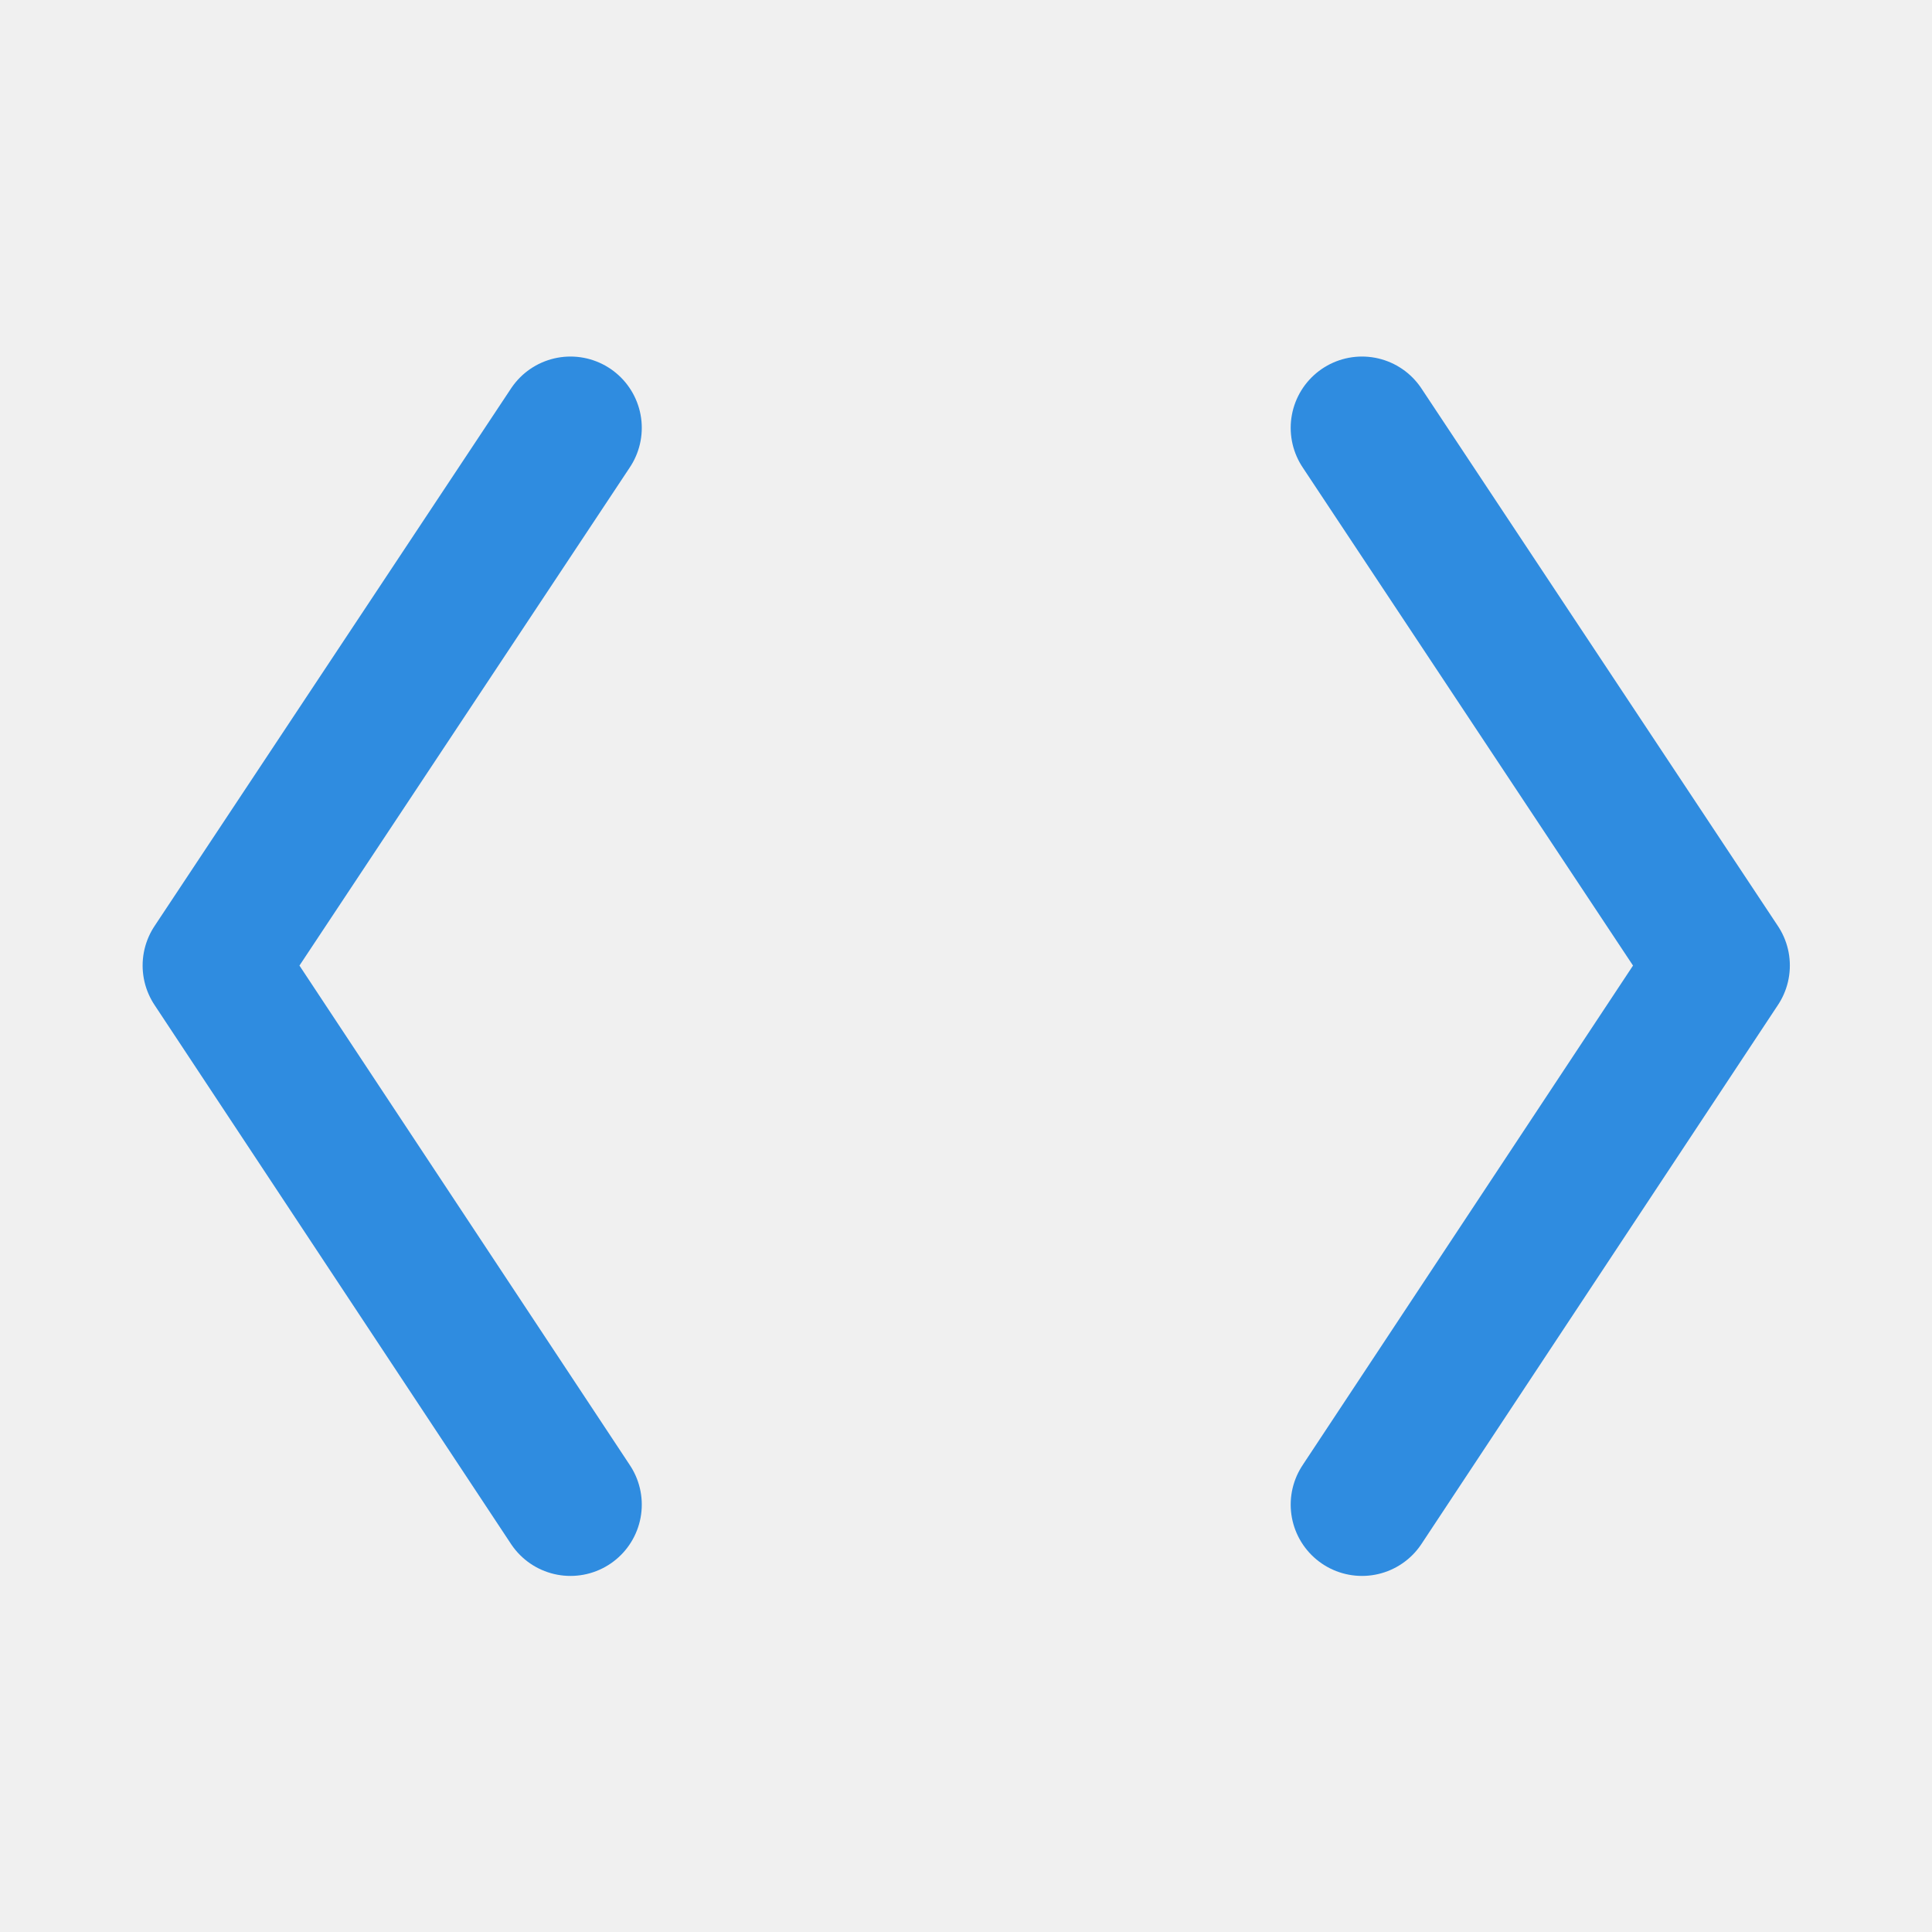
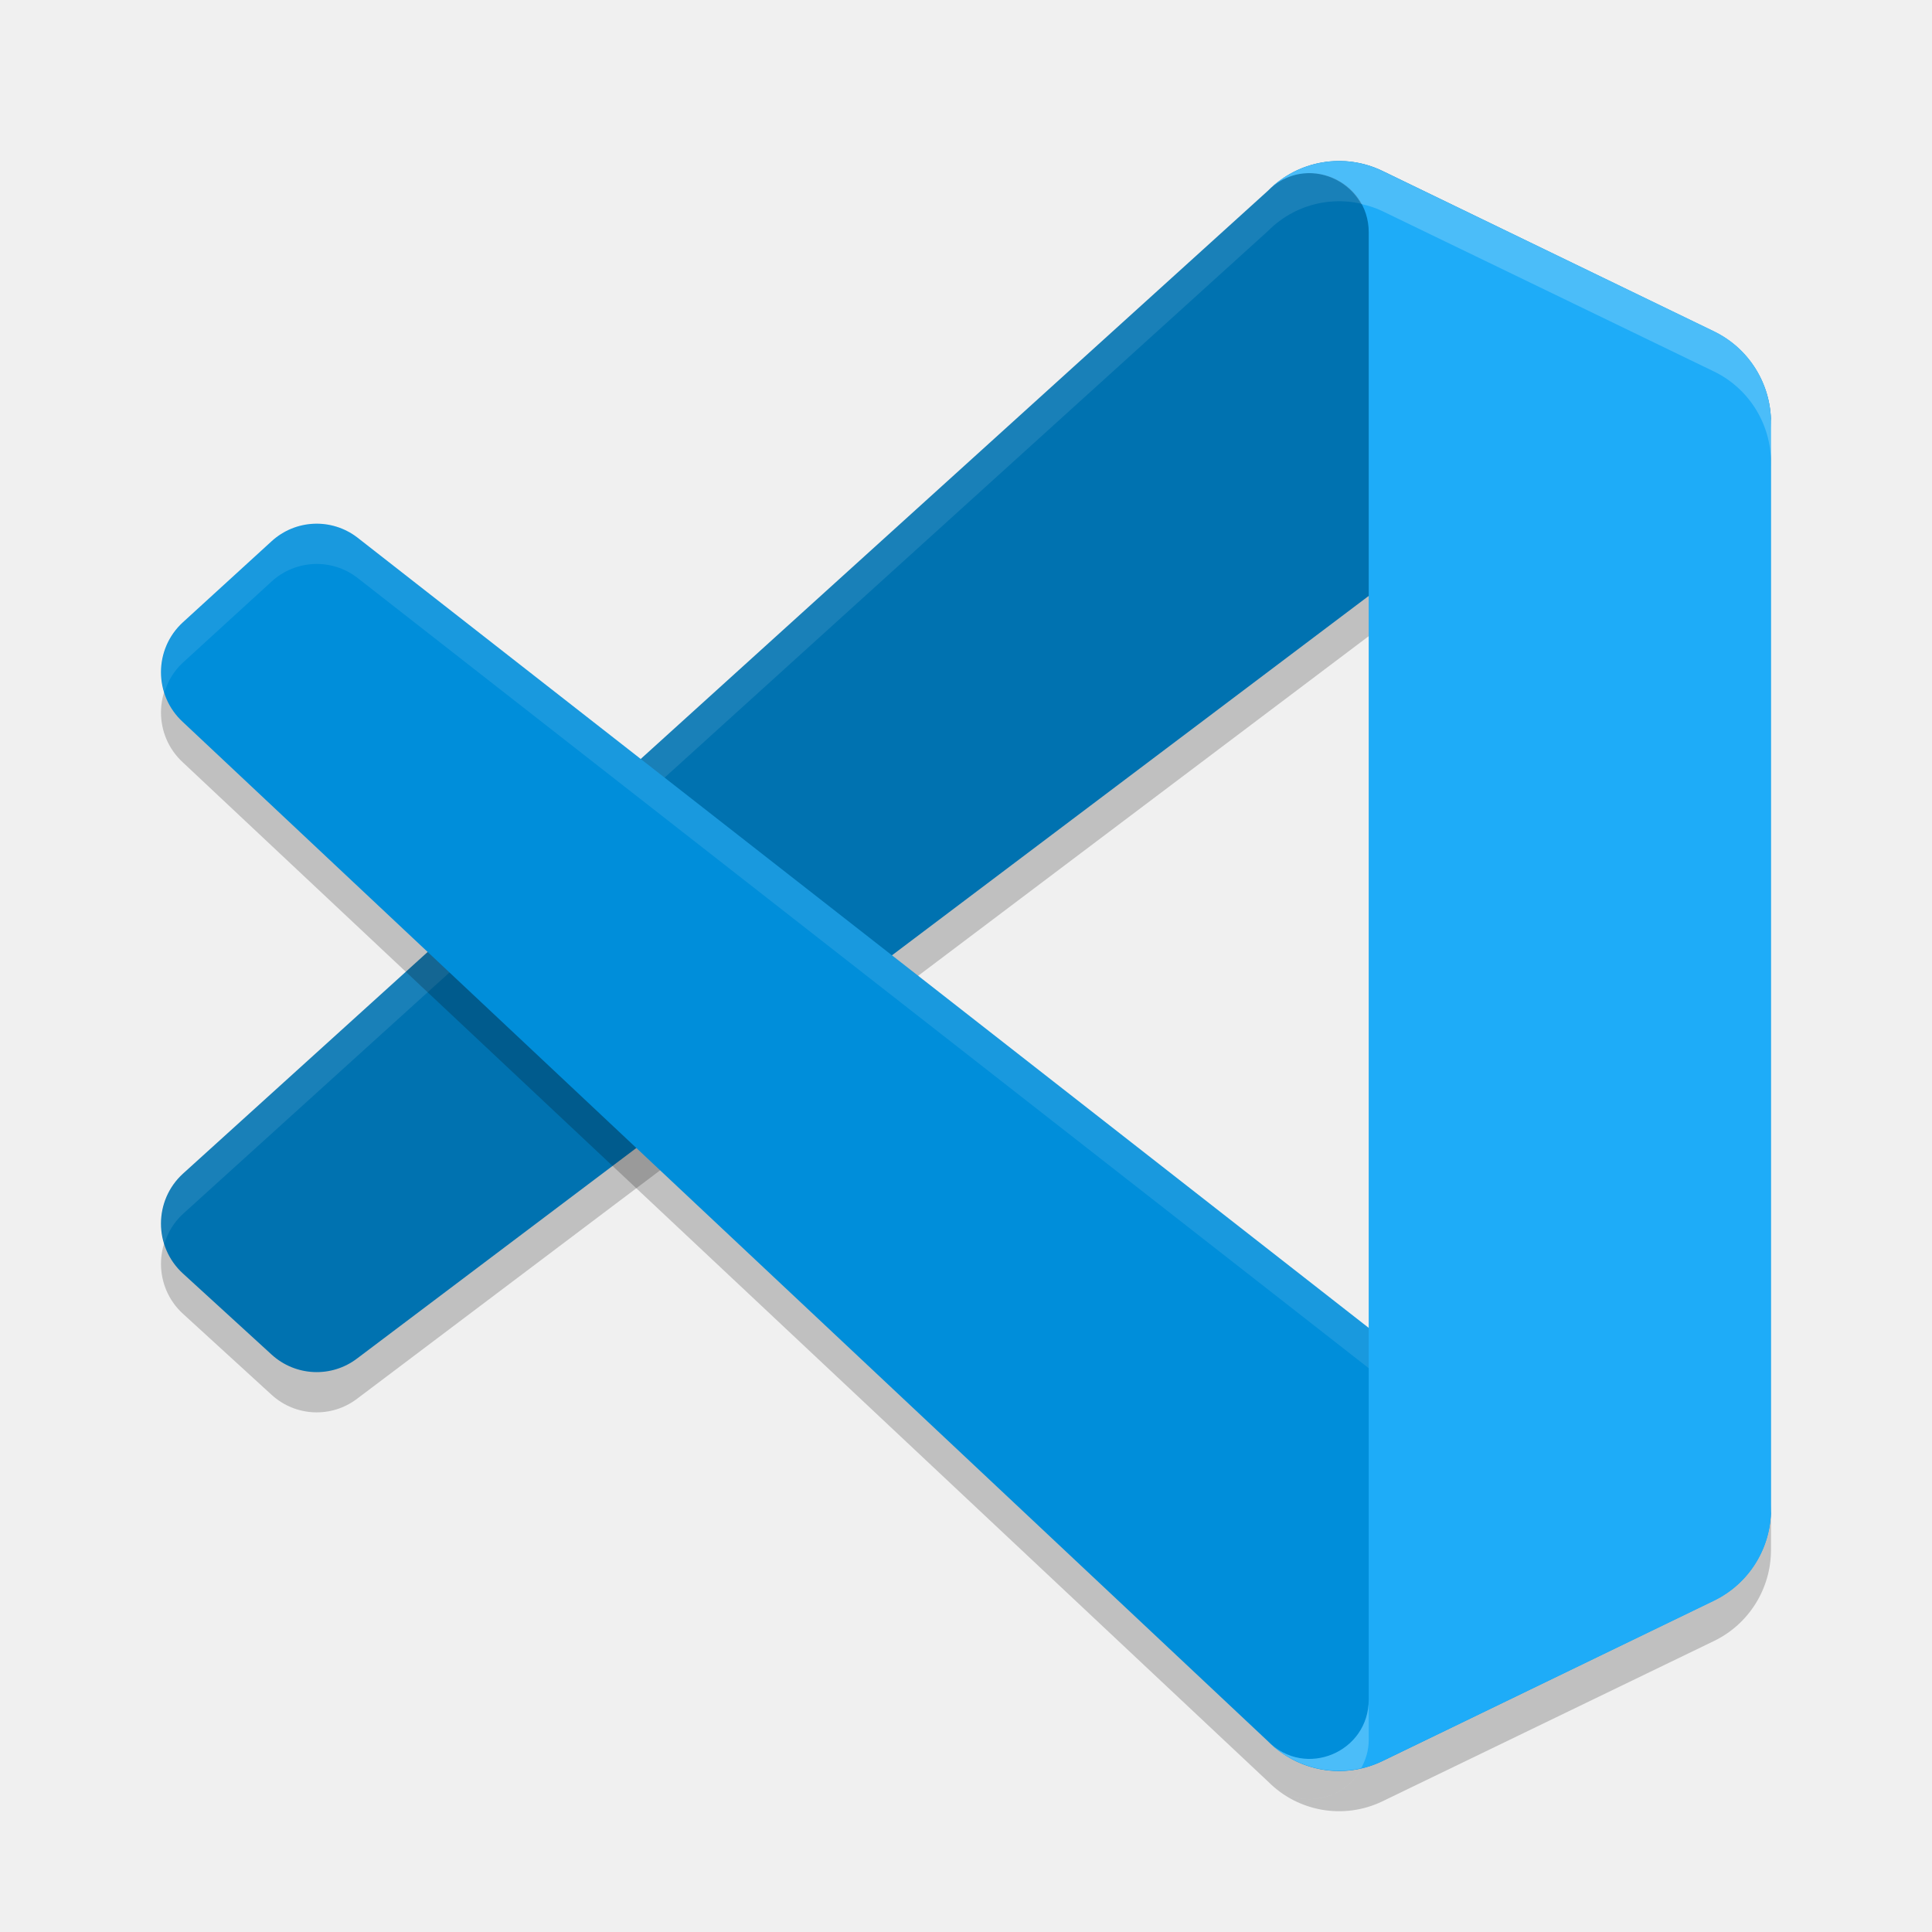
- <svg xmlns="http://www.w3.org/2000/svg" viewBox="0 0 135.467 135.467" width="135.467" height="135.467" version="1.1">
-   <path d="M 40,30 L 15,67.7 L 40,105.5" fill="none" stroke="#2f8ce0" stroke-width="10" stroke-linecap="round" stroke-linejoin="round" />
-   <path d="M 95.5,30 L 120.5,67.7 L 95.5,105.5" fill="none" stroke="#2f8ce0" stroke-width="10" stroke-linecap="round" stroke-linejoin="round" />
+ <svg xmlns="http://www.w3.org/2000/svg" width="48" height="48" version="1">
+   <path style="opacity:0.2" d="m 42.585,9.238 -8.237,-3.989 c -0.953,-0.462 -2.093,-0.267 -2.841,0.486 L 4.543,30.162 c -0.725,0.665 -0.724,1.814 0.002,2.478 l 2.203,2.014 c 0.594,0.543 1.488,0.583 2.127,0.095 L 41.346,10.272 c 1.089,-0.831 2.654,-0.05 2.654,1.326 v -0.096 c 0,-0.965 -0.55,-1.845 -1.415,-2.264 z" />
+   <path style="opacity:0.2" d="m 34.349,44.752 c -0.954,0.461 -2.093,0.266 -2.841,-0.486 0.922,0.927 2.498,0.27 2.498,-1.041 v -36.45 c 0,-1.311 -1.577,-1.968 -2.498,-1.041 0.748,-0.753 1.888,-0.948 2.841,-0.486 l 8.235,3.983 C 43.45,9.65 44,10.53 44,11.496 v 27.009 c 0,0.966 -0.55,1.846 -1.416,2.265 z" />
+   <path style="fill:#0072b0" d="M 42.585,8.237 34.349,4.248 C 33.395,3.787 32.256,3.981 31.507,4.734 L 4.543,29.162 c -0.725,0.665 -0.724,1.814 0.002,2.478 l 2.203,2.014 c 0.594,0.543 1.488,0.583 2.127,0.095 L 41.346,9.272 c 1.089,-0.831 2.654,-0.05 2.654,1.326 v -0.096 c 0,-0.965 -0.55,-1.845 -1.415,-2.264 z" />
+   <path style="opacity:0.1;fill:#ffffff" d="m 33.229,4 c -0.632,0.01 -1.253,0.264 -1.721,0.734 L 4.543,29.162 c -0.497,0.456 -0.645,1.138 -0.459,1.736 0.085,-0.272 0.233,-0.529 0.459,-0.736 L 31.508,5.734 c 0.748,-0.753 1.887,-0.948 2.84,-0.486 l 7.693,3.727 C 43,8.793 44,9.497 44,10.598 v -0.096 C 44,9.537 43.451,8.655 42.586,8.236 L 34.348,4.248 C 33.99,4.075 33.608,3.994 33.229,4 Z" />
+   <path style="opacity:0.2" d="m 7.795,14.014 c -0.378,0.017 -0.75,0.162 -1.047,0.434 l -2.203,2.014 c -0.726,0.664 -0.727,1.813 -0.002,2.479 L 31.508,44.266 c 0.922,0.927 2.498,0.27 2.498,-1.041 V 33.992 L 8.875,14.352 C 8.555,14.108 8.173,13.997 7.795,14.014 Z" />
+   <path style="fill:#008eda" d="m 42.585,39.763 -8.237,3.989 c -0.953,0.462 -2.093,0.267 -2.841,-0.486 L 4.543,17.938 c -0.725,-0.665 -0.724,-1.814 0.002,-2.478 L 6.748,13.447 C 7.341,12.904 8.236,12.864 8.875,13.352 L 41.346,38.728 c 1.089,0.831 2.654,0.05 2.654,-1.326 v 0.096 c 0,0.965 -0.55,1.845 -1.415,2.264 z" />
+   <path style="opacity:0.1;fill:#ffffff" d="m 7.795,13.014 c -0.378,0.017 -0.75,0.162 -1.047,0.434 l -2.203,2.014 c -0.5,0.457 -0.649,1.142 -0.461,1.742 0.085,-0.274 0.233,-0.533 0.461,-0.742 l 2.203,-2.014 C 7.342,13.904 8.236,13.864 8.875,14.352 l 32.471,25.377 c 0.219,0.167 0.459,0.252 0.699,0.297 l 0.541,-0.262 C 43.451,39.345 44,38.463 44,37.498 v -0.096 c 0,1.375 -1.565,2.157 -2.654,1.326 L 8.875,13.352 C 8.555,13.108 8.173,12.997 7.795,13.014 Z" />
+   <path style="fill:#1eacf8" d="m 34.349,43.752 c -0.954,0.461 -2.093,0.266 -2.841,-0.486 0.922,0.927 2.498,0.27 2.498,-1.041 V 5.775 c 0,-1.311 -1.577,-1.968 -2.498,-1.041 0.748,-0.753 1.888,-0.948 2.841,-0.486 l 8.235,3.983 C 43.45,8.65 44,9.53 44,10.496 v 27.009 c 0,0.966 -0.55,1.846 -1.416,2.265 z" />
+   <path style="opacity:0.2;fill:#ffffff" d="m 33.229,4 c -0.632,0.011 -1.253,0.264 -1.721,0.734 0.733,-0.738 1.87,-0.465 2.309,0.334 0.181,0.041 0.361,0.096 0.533,0.18 l 8.234,3.982 C 43.449,9.649 44,10.53 44,11.496 v -1 C 44,9.53 43.449,8.649 42.584,8.23 L 34.35,4.248 C 33.992,4.075 33.608,3.994 33.229,4 Z m 0.777,38.225 c 0,1.311 -1.576,1.968 -2.498,1.041 0.613,0.617 1.488,0.852 2.309,0.666 0.113,-0.206 0.189,-0.439 0.189,-0.707 z" />
</svg>
